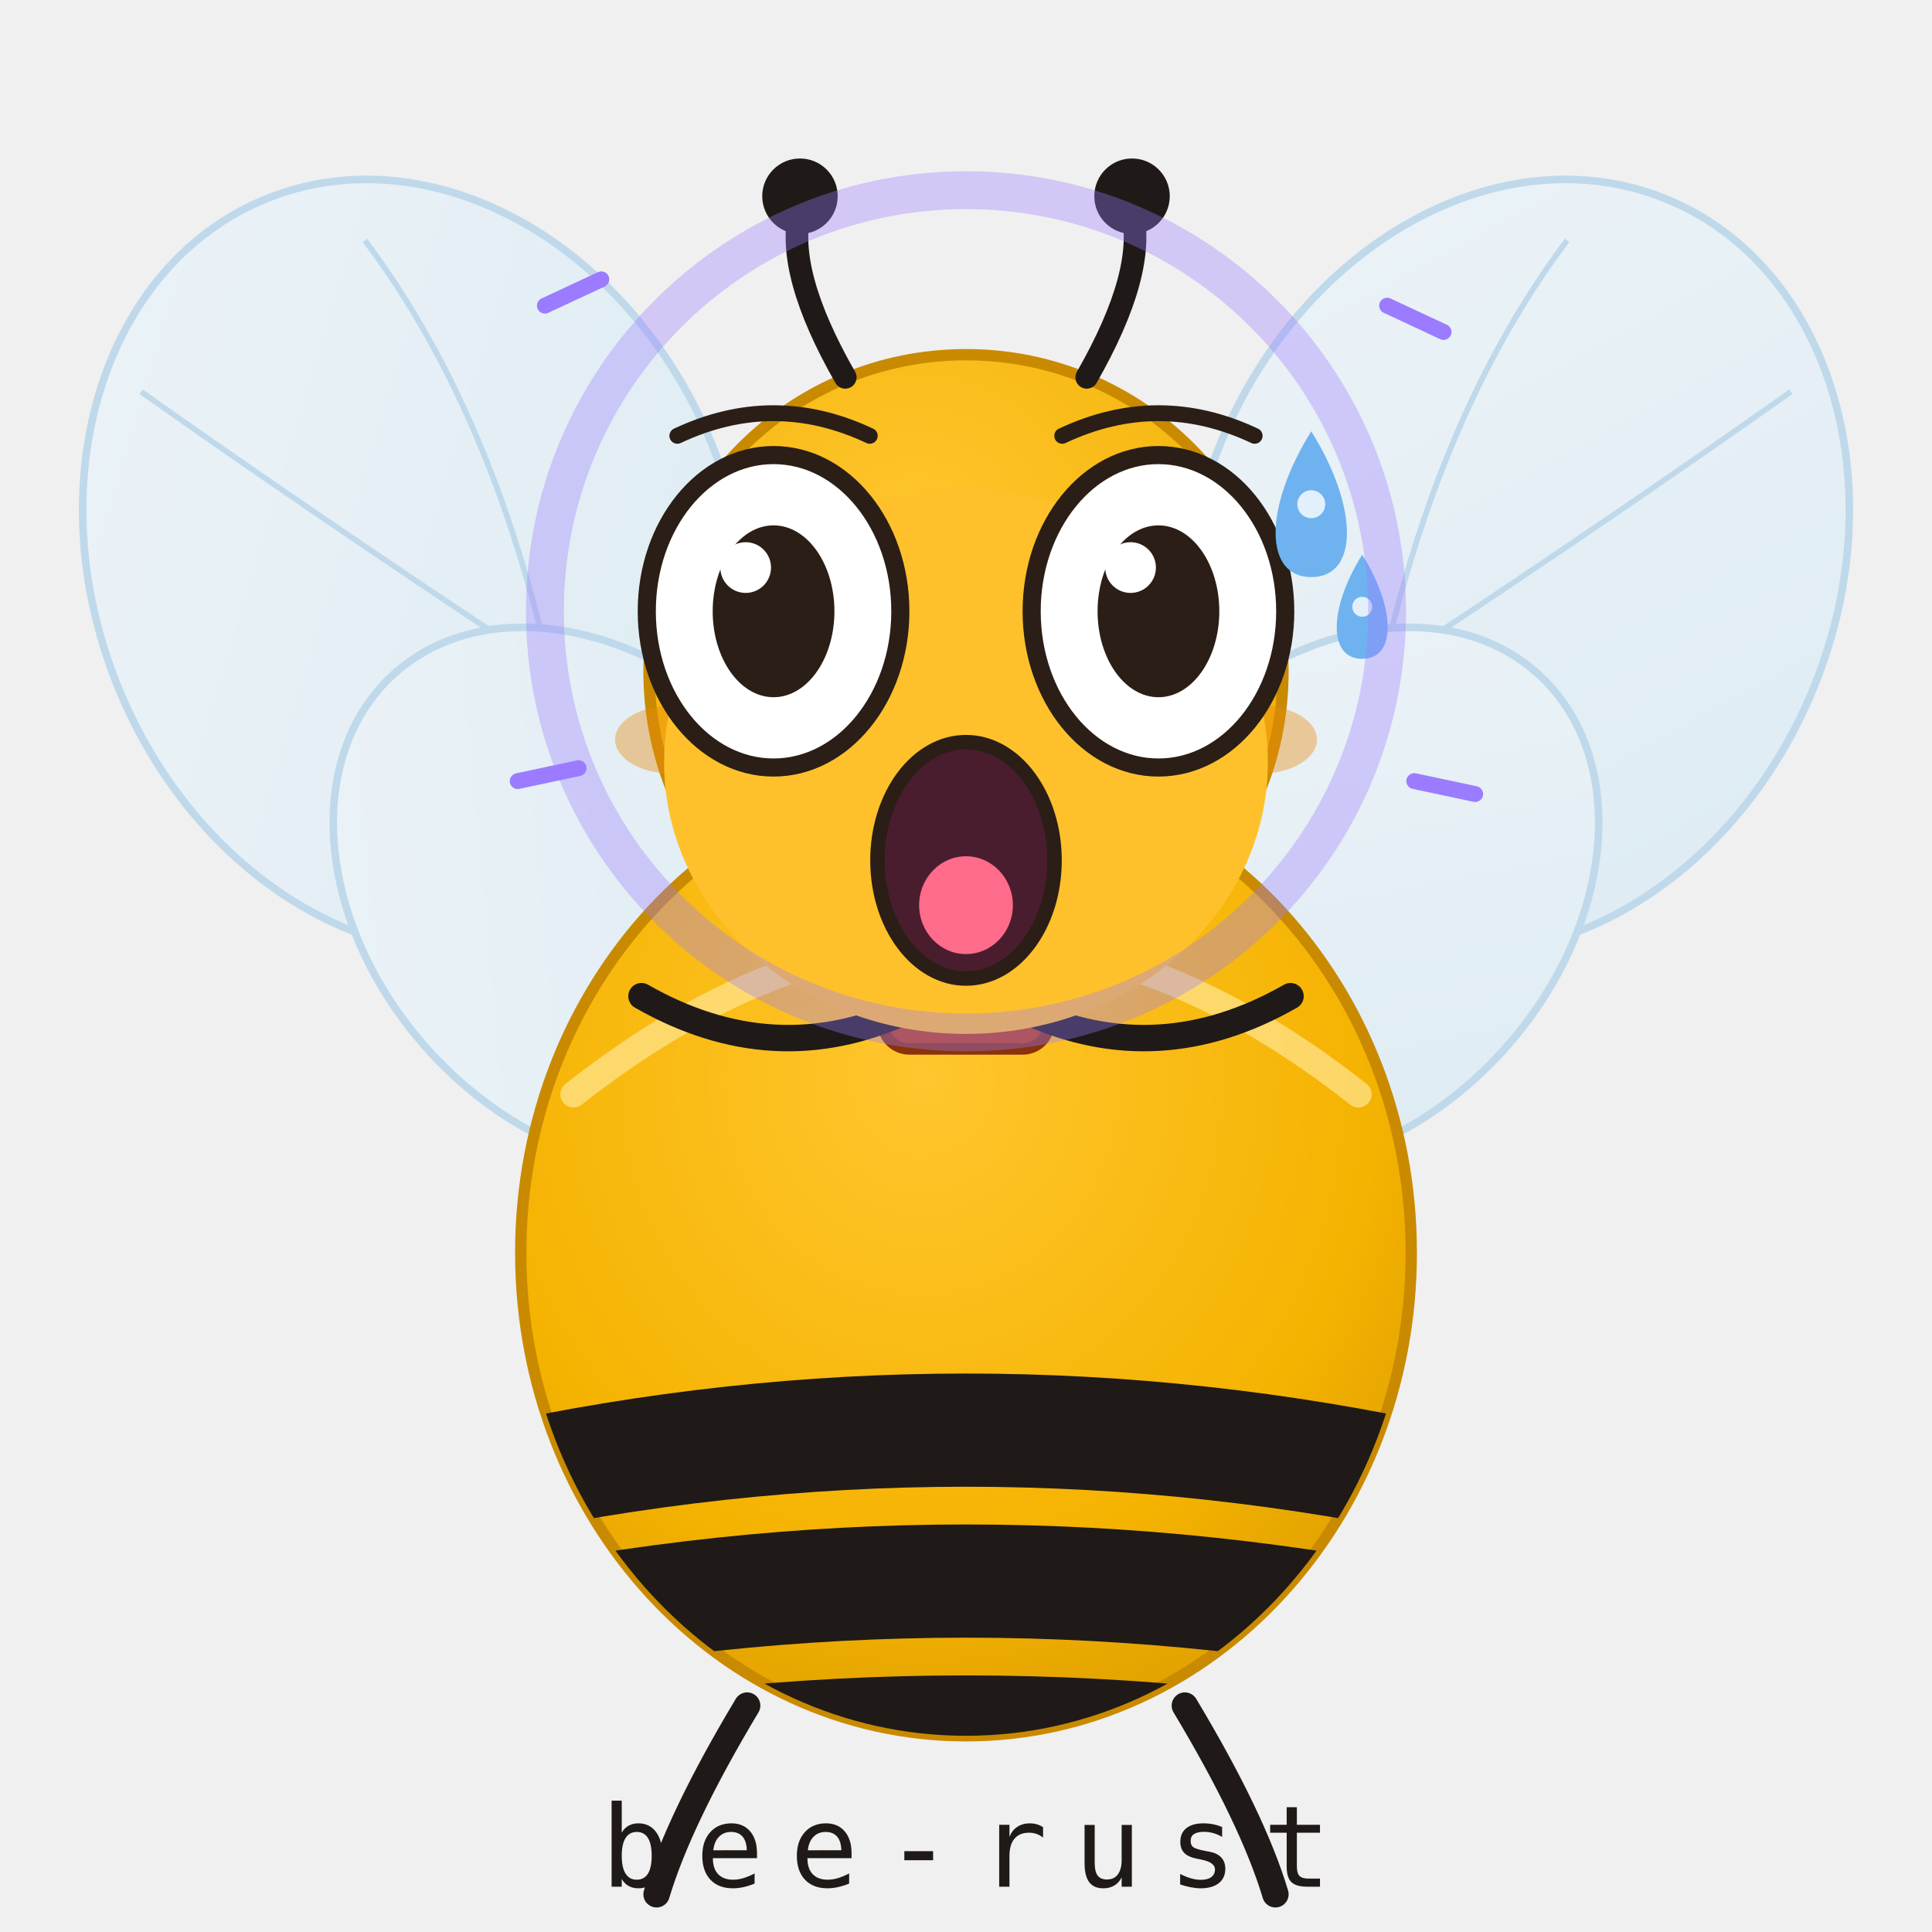
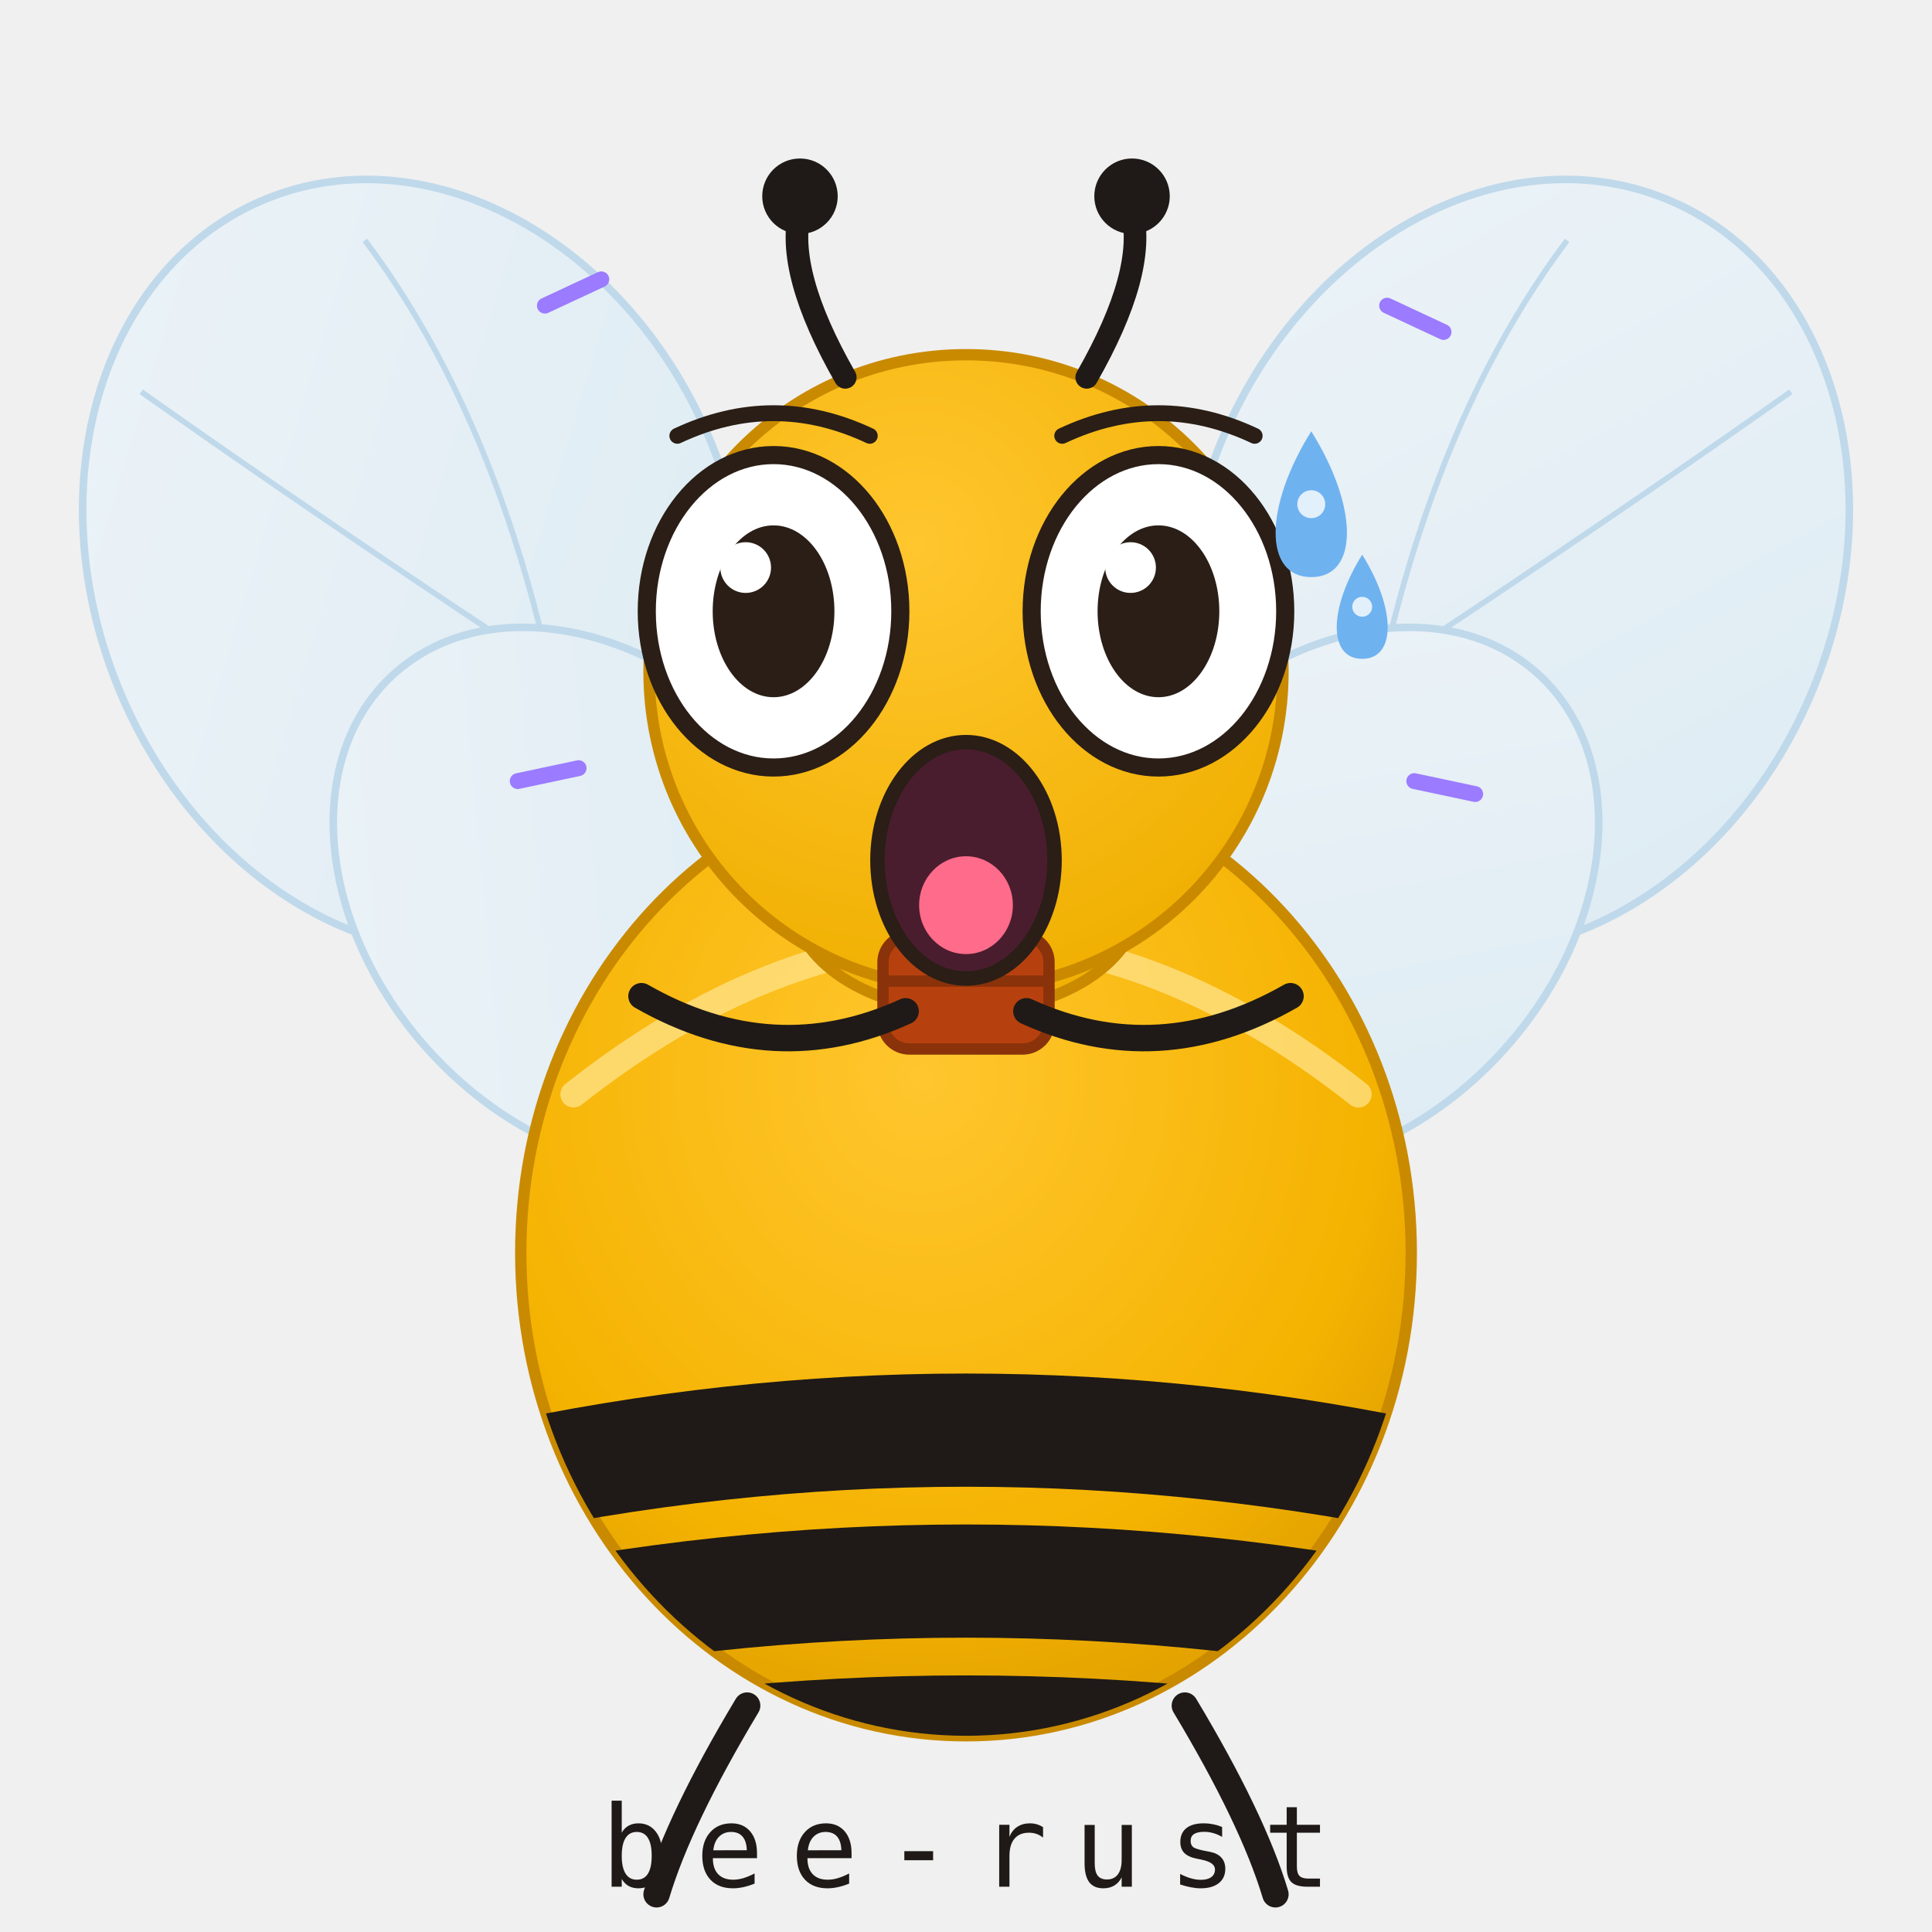
<svg xmlns="http://www.w3.org/2000/svg" viewBox="0 0 512 512" width="512" height="512" role="img" aria-label="Rusty · 惊恐 Terrified">
  <style>
.ex-motion { animation: ex-tremble 0.18s ease-in-out infinite; transform-box: fill-box; transform-origin: 50% 50%; }
.ex-anim-tear { animation: ex-tear 1.8s ease-in infinite; transform-box: fill-box; transform-origin: center; }
.ex-anim-sweat { animation: ex-tear 1.5s ease-in infinite; transform-box: fill-box; transform-origin: center; }
.ex-anim-heart { animation: ex-heart 2.2s ease-out infinite; transform-box: fill-box; transform-origin: center; }
.ex-anim-spark { animation: ex-spark 1.9s ease-in-out infinite; transform-box: fill-box; transform-origin: center; }
.ex-anim-rain { animation: ex-rain 1.4s linear infinite; transform-box: fill-box; transform-origin: center; }
.ex-anim-confetti { animation: ex-confetti 2.4s linear infinite; transform-box: fill-box; transform-origin: center; }
.ex-anim-pulse { animation: ex-pulse 1.6s ease-in-out infinite; transform-box: fill-box; transform-origin: center; }
.ex-anim-knock { animation: ex-knock 0.55s ease-in-out infinite; transform-box: fill-box; transform-origin: center; }
.ex-anim-knockline { animation: ex-knockline 0.55s ease-out infinite; transform-box: fill-box; transform-origin: center; }
.ex-anim-palm { animation: ex-palm 0.9s ease-in-out infinite; transform-box: fill-box; transform-origin: center; }
.ex-anim-steam { animation: ex-steam 1.8s ease-out infinite; transform-box: fill-box; transform-origin: center; }
.ex-anim-shock { animation: ex-shock 0.5s ease-in-out infinite; transform-box: fill-box; transform-origin: center; }
.ex-anim-please { animation: ex-please 1.4s ease-in-out infinite; transform-box: fill-box; transform-origin: center; }
.ex-anim-drift { animation: ex-drift 4.5s ease-in-out infinite; transform-box: fill-box; transform-origin: center; }
@keyframes ex-tremble { 0%,100% { transform: translate(0,0); } 25% { transform: translate(-9.6px,5.28px); } 50% { transform: translate(9.6px,-5.28px); } 75% { transform: translate(-7.68px,5.28px); } }
@keyframes ex-tear { 0% { transform: translateY(0); opacity: 0; } 18% { opacity: 1; } 100% { transform: translateY(33px); opacity: 0; } }
@keyframes ex-heart { 0% { transform: translateY(0) scale(.65); opacity: 0; } 20% { opacity: 1; } 100% { transform: translateY(-54px) scale(1.15); opacity: 0; } }
@keyframes ex-spark { 0%,100% { transform: scale(.6) rotate(0deg); opacity: .3; } 50% { transform: scale(1.15) rotate(25deg); opacity: 1; } }
@keyframes ex-rain { 0% { transform: translateY(0); opacity: 0; } 20% { opacity: 1; } 100% { transform: translateY(36px); opacity: 0; } }
@keyframes ex-confetti { 0% { transform: translateY(-10.5px) rotate(0deg); opacity: 1; } 100% { transform: translateY(48px) rotate(200deg); opacity: 0; } }
@keyframes ex-pulse { 0%,100% { transform: scale(1); opacity: .35; } 50% { transform: scale(1.18); opacity: .7; } }
@keyframes ex-knock { 0%,100% { transform: translateX(13.5px); } 35% { transform: translateX(0); } }
@keyframes ex-knockline { 0%,100% { transform: scaleX(.6); opacity: .35; } 35% { transform: scaleX(1); opacity: 1; } }
@keyframes ex-palm { 0%,100% { transform: translateY(0) rotate(0deg); } 50% { transform: translateY(-3.6px) rotate(-4deg); } }
@keyframes ex-steam { 0% { transform: translateY(0); opacity: .7; } 100% { transform: translateY(-27px); opacity: 0; } }
@keyframes ex-shock { 0%,100% { transform: scaleX(.7); opacity: .4; } 50% { transform: scaleX(1.25); opacity: 1; } }
@keyframes ex-please { 0%,100% { transform: translateY(0); } 50% { transform: translateY(-5.4px); } }
@keyframes ex-drift { 0%,100% { transform: translateY(0); } 50% { transform: translateY(-6px); } }
@media (prefers-reduced-motion: reduce) {
  .ex-motion, [class*="ex-anim-"] { animation: none !important; }
}
</style>
  <g class="ex-motion ex-terrified">
    <g class="ex-base">
      <defs>
        <radialGradient id="bellyGrad" cx="45%" cy="32%" r="72%">
          <stop offset="0%" stop-color="#FFC62E" />
          <stop offset="70%" stop-color="#F5B301">
        
      </stop>
          <stop offset="100%" stop-color="#DE9E00" />
        </radialGradient>
        <radialGradient id="headGrad" cx="42%" cy="30%" r="75%">
          <stop offset="0%" stop-color="#FFC62E" />
          <stop offset="100%" stop-color="#F0AF00" />
        </radialGradient>
        <linearGradient id="wingGrad" x1="0" y1="0" x2="1" y2="1">
          <stop offset="0%" stop-color="#EAF5FC" />
          <stop offset="100%" stop-color="#CFE8F5" />
        </linearGradient>
        <clipPath id="bellyClip">
          <ellipse cx="256" cy="332" rx="118" ry="128" />
        </clipPath>
      </defs>
      <g>
        <g fill="url(#wingGrad)" stroke="#9FC9E8" stroke-width="2" opacity="0.6">
          <g>
            <ellipse cx="110" cy="150" rx="85" ry="105" transform="rotate(-22 110 150)" />
            <path d="M60 80 Q105 150 165 235" fill="none" stroke-width="1.5" transform="rotate(-22 110 150)" />
            <path d="M130 65 Q150 140 120 245" fill="none" stroke-width="1.5" transform="rotate(-22 110 150)" />
          </g>
          <g>
            <ellipse cx="402" cy="150" rx="85" ry="105" transform="rotate(22 402 150)" />
            <path d="M452 80 Q407 150 347 235" fill="none" stroke-width="1.5" transform="rotate(22 402 150)" />
            <path d="M382 65 Q362 140 392 245" fill="none" stroke-width="1.5" transform="rotate(22 402 150)" />
          </g>
          <g>
            <ellipse cx="158" cy="238" rx="60" ry="80" transform="rotate(-42 158 238)" />
          </g>
          <g>
            <ellipse cx="354" cy="238" rx="60" ry="80" transform="rotate(42 354 238)" />
          </g>
        </g>
        <g stroke="#1F1A17" stroke-width="7" stroke-linecap="round" fill="none">
          <path d="M198 452 Q180 482 174 502" />
          <path d="M314 452 Q332 482 338 502" />
        </g>
        <g>
          <ellipse cx="256" cy="332" rx="118" ry="128" fill="url(#bellyGrad)" stroke="#C98A00" stroke-width="3" />
          <path d="M152 290 Q256 208 360 290" fill="none" stroke="#FFE38A" stroke-width="7" stroke-linecap="round" opacity="0.75">
      
    </path>
          <g clip-path="url(#bellyClip)">
            <path d="M128 378 Q256 350 384 378 L384 408 Q256 380 128 408 Z" fill="#1F1A17" />
            <path d="M124 418 Q256 390 388 418 L388 448 Q256 420 124 448 Z" fill="#1F1A17" />
            <path d="M120 458 Q256 430 392 458 L392 486 Q256 460 120 486 Z" fill="#1F1A17" />
          </g>
        </g>
        <ellipse cx="256" cy="238" rx="46" ry="30" fill="url(#headGrad)" stroke="#C98A00" stroke-width="3" />
        <circle cx="256" cy="178" r="84" fill="url(#headGrad)" stroke="#C98A00" stroke-width="3" />
        <g stroke="#1F1A17" stroke-width="6" stroke-linecap="round" fill="#1F1A17">
          <path d="M224 100 Q208 72 212 56" fill="none" />
          <circle cx="212" cy="52" r="7" />
          <path d="M288 100 Q304 72 300 56" fill="none" />
          <circle cx="300" cy="52" r="7" />
        </g>
-         <ellipse cx="205" cy="162" rx="30" ry="38" fill="#2A1E16" />
-         <ellipse cx="307" cy="162" rx="30" ry="38" fill="#2A1E16" />
-         <circle cx="193" cy="146" r="9" fill="#FFFFFF" />
-         <circle cx="295" cy="146" r="9" fill="#FFFFFF" />
-         <circle cx="191" cy="143" r="3.5" fill="#FFFFFF" />
-         <path d="M244 216 Q256 228 268 216" fill="none" stroke="#1F1A17" stroke-width="5" stroke-linecap="round" />
-         <ellipse cx="178" cy="196" rx="15" ry="9" fill="#E8890C" opacity="0.4" />
-         <ellipse cx="334" cy="196" rx="15" ry="9" fill="#E8890C" opacity="0.4" />
        <g>
          <rect x="234" y="248" width="44" height="30" rx="7" fill="#B7410E" stroke="#8A320A" stroke-width="3" />
          <path d="M234 260 L278 260" stroke="#8A320A" stroke-width="3" />
          <rect x="252" y="252" width="8" height="6" rx="2" fill="#E8890C" />
          <path d="M170 264 Q205 284 240 268" fill="none" stroke="#1F1A17" stroke-width="7" stroke-linecap="round" />
          <path d="M342 264 Q307 284 272 268" fill="none" stroke="#1F1A17" stroke-width="7" stroke-linecap="round" />
        </g>
        <text x="256" y="500" text-anchor="middle" font-family="ui-monospace,SFMono-Regular,Menlo,monospace" font-size="30" letter-spacing="7" fill="#1F1A17">bee-rust</text>
      </g>
    </g>
    <g class="ex-face">
-       <ellipse cx="256" cy="202" rx="80" ry="72" fill="#FFC12B" />
      <path d="M 179.5,115.5 Q 205,103.5 230.5,115.5" fill="none" stroke="#2A1E16" stroke-width="4.2" stroke-linecap="round" />
      <path d="M 281.5,115.5 Q 307,103.5 332.5,115.5" fill="none" stroke="#2A1E16" stroke-width="4.2" stroke-linecap="round" />
      <ellipse cx="205" cy="162" rx="33.6" ry="41.4" fill="#FFFFFF" stroke="#2A1E16" stroke-width="4.8" />
      <ellipse cx="205" cy="162" rx="16.13" ry="22.77" fill="#2A1E16" />
      <circle cx="197.61" cy="150.41" r="6.72" fill="#FFFFFF" />
      <ellipse cx="307" cy="162" rx="33.6" ry="41.4" fill="#FFFFFF" stroke="#2A1E16" stroke-width="4.8" />
      <ellipse cx="307" cy="162" rx="16.13" ry="22.77" fill="#2A1E16" />
      <circle cx="299.61" cy="150.41" r="6.72" fill="#FFFFFF" />
      <ellipse cx="256" cy="228" rx="23.46" ry="31.32" fill="#4A1D2E" stroke="#2A1E16" stroke-width="3.84" />
      <ellipse cx="256" cy="239.88" rx="12.42" ry="12.96" fill="#FF6B8A" />
      <g transform="translate(0 0)">
        <path class="ex-anim-sweat" style="animation-delay:0.2s" d="M 347.5,114.3 C 360.1,134.46 360.1,152.94 347.5,152.94 C 334.9,152.94 334.9,134.46 347.5,114.3 Z" fill="#6FB2F0" />
        <circle cx="347.5" cy="133.62" r="3.7" fill="#FFFFFF" opacity=".8" />
      </g>
      <g transform="translate(0 0)">
        <path class="ex-anim-sweat" style="animation-delay:0.2s" d="M 361,147 C 370,161.4 370,174.6 361,174.6 C 352,174.6 352,161.4 361,147 Z" fill="#6FB2F0" />
        <circle cx="361" cy="160.8" r="2.64" fill="#FFFFFF" opacity=".8" />
      </g>
-       <circle class="ex-anim-pulse" cx="256" cy="162" r="111.6" fill="none" stroke="#9B7BFF" stroke-width="10.04" opacity=".35" />
      <g transform="translate(144.4 81) rotate(-25)">
        <path class="ex-anim-shock" style="animation-delay:0.0s" d="M 0 0 L 16.5 0" stroke="#9B7BFF" stroke-width="4.2" stroke-linecap="round" />
      </g>
      <g transform="translate(367.6 81) rotate(25)">
        <path class="ex-anim-shock" style="animation-delay:0.08s" d="M 0 0 L 16.5 0" stroke="#9B7BFF" stroke-width="4.2" stroke-linecap="round" />
      </g>
      <g transform="translate(137.2 207) rotate(-12)">
        <path class="ex-anim-shock" style="animation-delay:0.16s" d="M 0 0 L 16.5 0" stroke="#9B7BFF" stroke-width="4.2" stroke-linecap="round" />
      </g>
      <g transform="translate(374.8 207) rotate(12)">
        <path class="ex-anim-shock" style="animation-delay:0.24s" d="M 0 0 L 16.5 0" stroke="#9B7BFF" stroke-width="4.2" stroke-linecap="round" />
      </g>
    </g>
  </g>
</svg>
